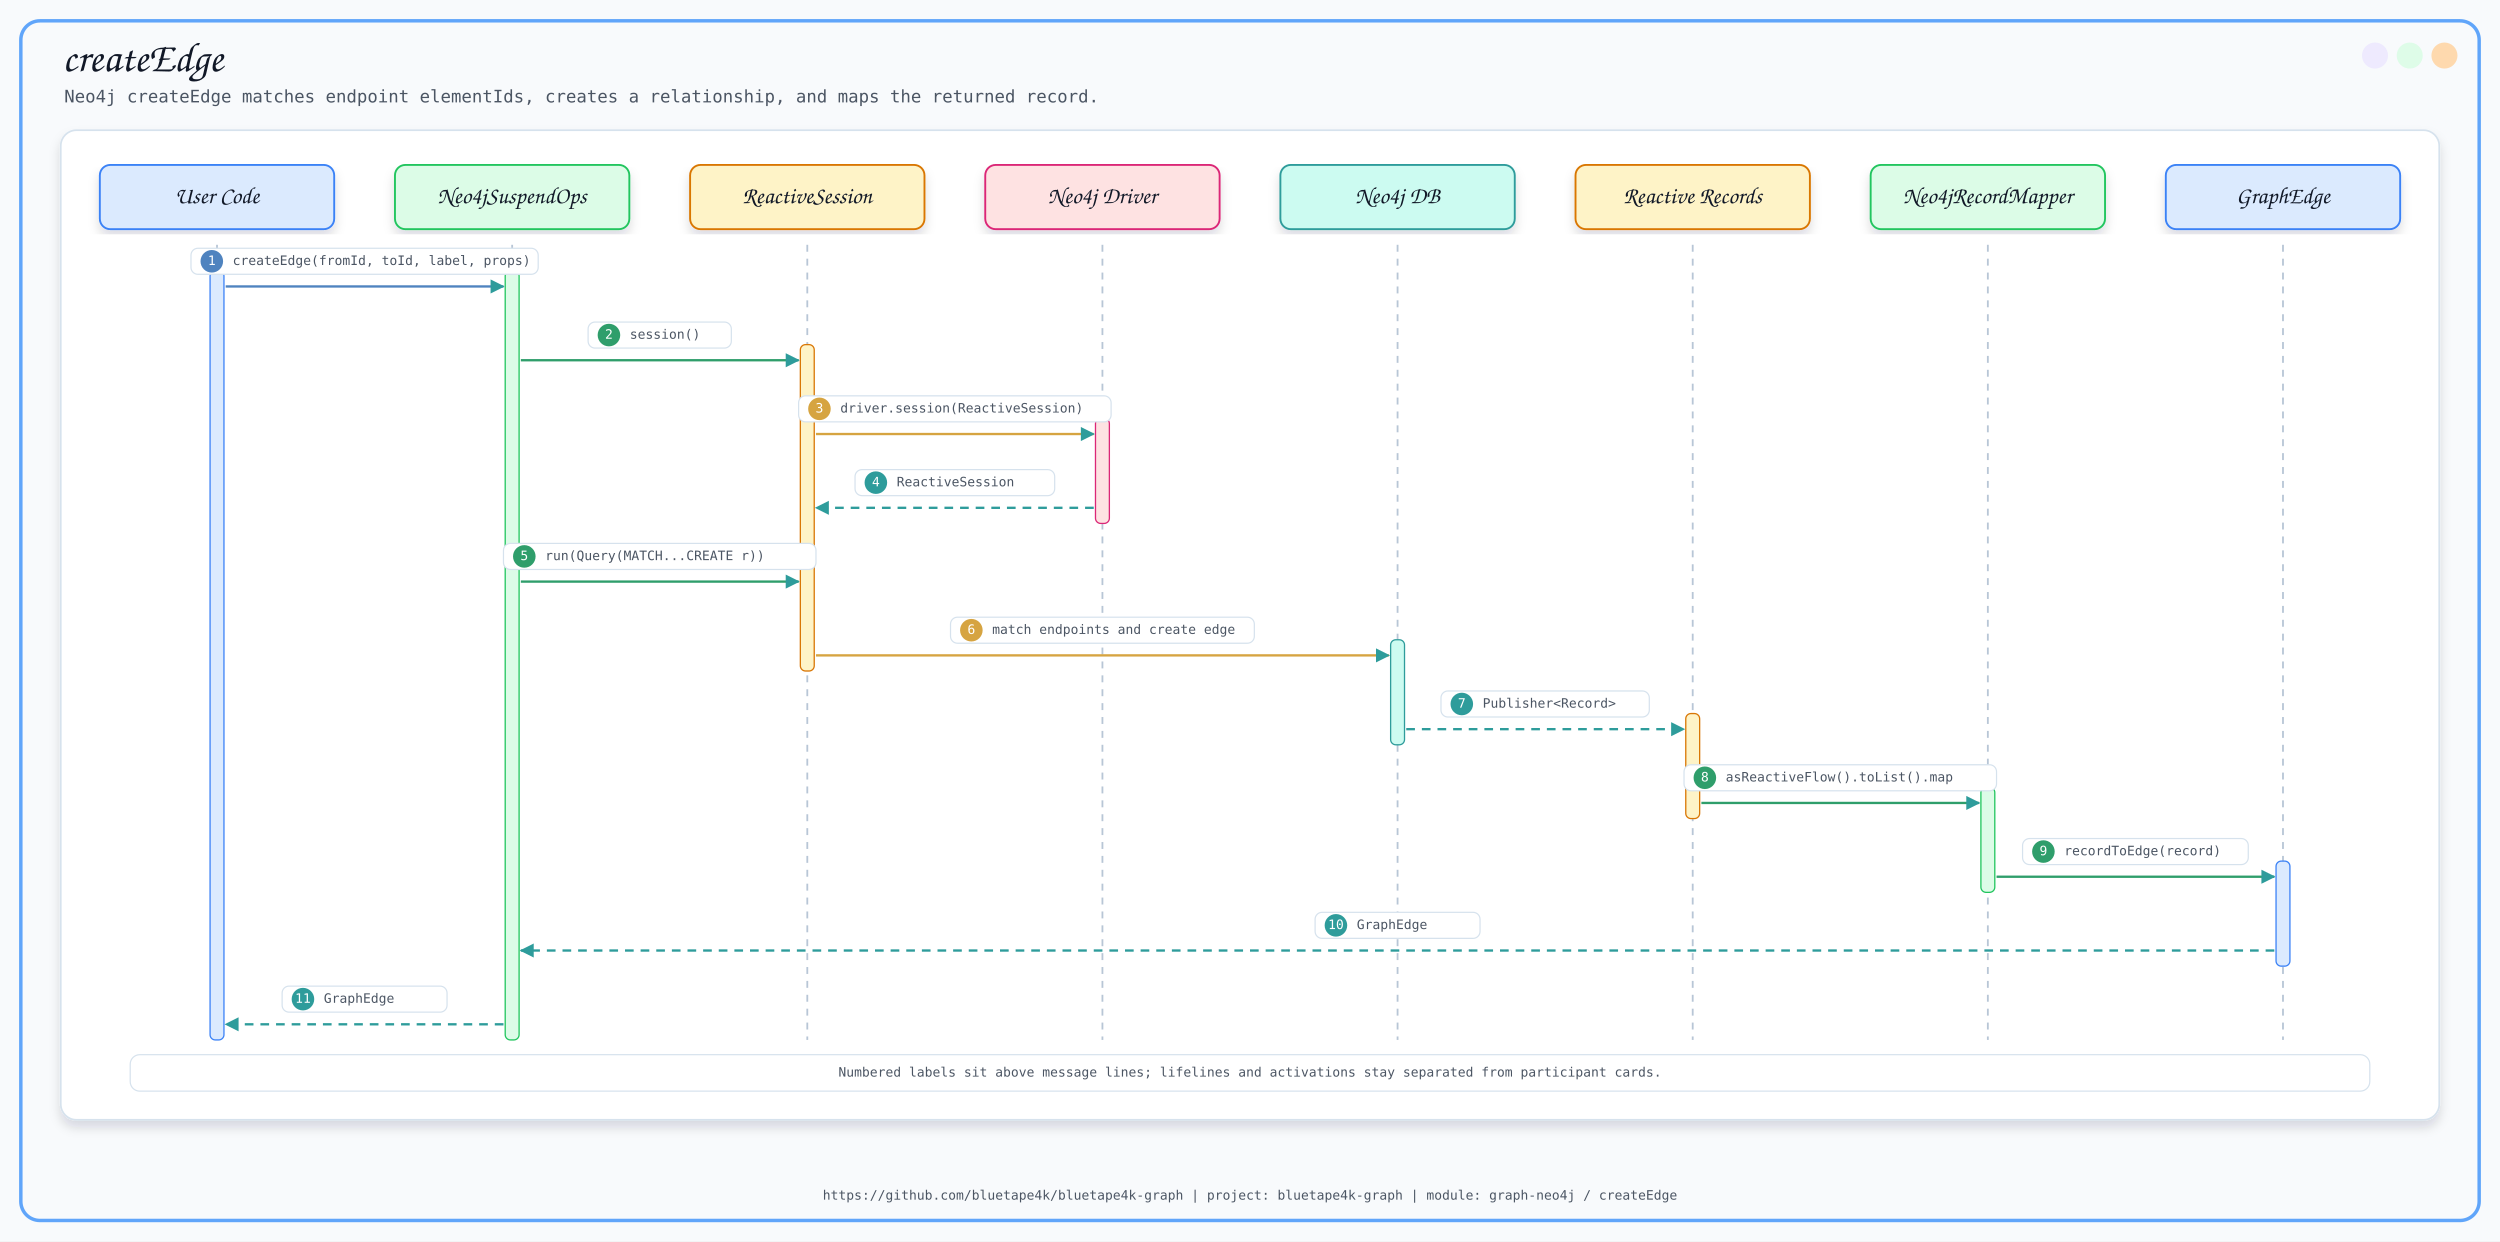
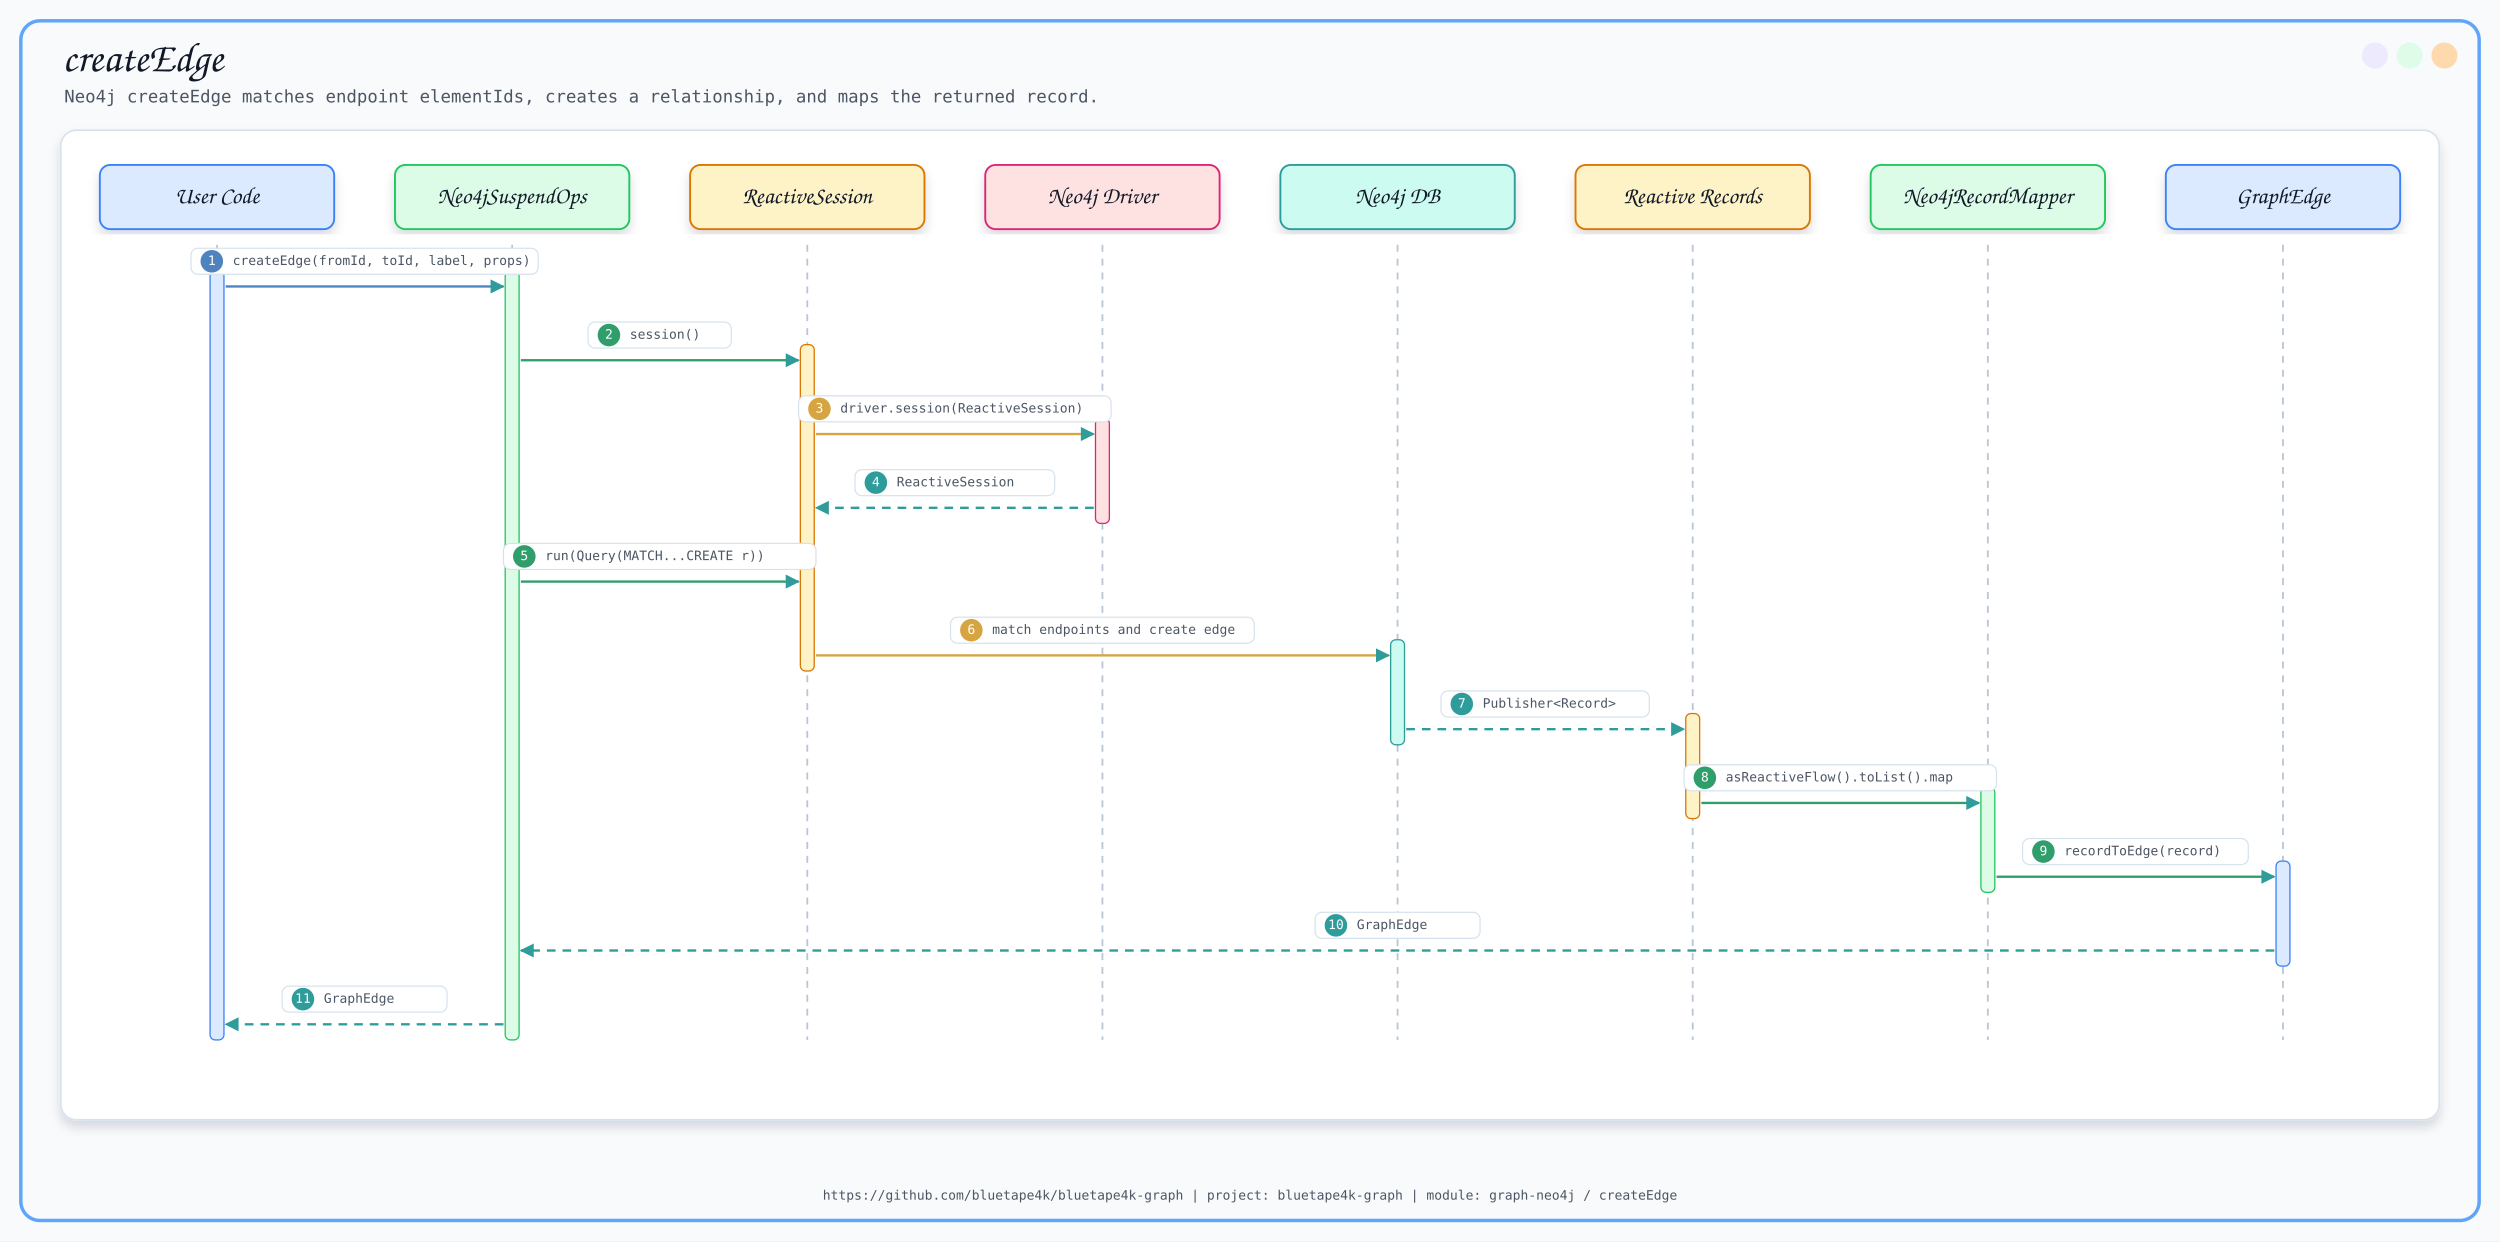
<svg xmlns="http://www.w3.org/2000/svg" width="2880" height="1430" viewBox="0 0 2880 1430">
  <defs>
    <filter id="softShadow" x="-8%" y="-8%" width="116%" height="116%">
      <feDropShadow dx="0" dy="8" stdDeviation="6" flood-color="#0F172A" flood-opacity="0.14" />
    </filter>
    <marker id="arrow" viewBox="0 0 10 10" refX="9" refY="5" markerWidth="8" markerHeight="8" orient="auto-start-reverse">
      <path d="M 0 0 L 10 5 L 0 10 z" fill="#2563EB" />
    </marker>
  </defs>
  <style>
      .title { font-family: 'Architects Daughter', cursive; font-size: 48px; fill: #111827; }
      .subtitle { font-family: 'Comic Mono', monospace; font-size: 20px; fill: #4B5563; }
      .label { font-family: 'Architects Daughter', cursive; font-size: 27px; fill: #111827; }
      .small { font-family: 'Comic Mono', monospace; font-size: 18px; fill: #374151; }
      .tiny { font-family: 'Comic Mono', monospace; font-size: 15px; fill: #4B5563; }
      .card { filter: url(#softShadow); }
      .line { stroke: #2563EB; stroke-width: 3; fill: none; marker-end: url(#arrow); }
      .thin { stroke: #60A5FA; stroke-width: 2; fill: none; marker-end: url(#arrow); }
      .dash { stroke: #64748B; stroke-width: 2; stroke-dasharray: 8 8; fill: none; marker-end: url(#arrow); }
    </style>
  <defs>
    <marker id="seqArrow" markerWidth="6" markerHeight="6" refX="5.5" refY="3" orient="auto" markerUnits="strokeWidth">
      <path d="M 0 0 L 6 3 L 0 6 z" fill="#2E9C9B" />
    </marker>
  </defs>
  <rect x="0" y="0" width="2880" height="1430" fill="#F8FAFC" />
  <rect x="24" y="24" width="2832" height="1382" rx="22" fill="none" stroke="#60A5FA" stroke-width="4" />
  <circle cx="2816" cy="64" r="15" fill="#FED7AA" opacity="0.95" />
  <circle cx="2776" cy="64" r="15" fill="#DCFCE7" opacity="0.95" />
  <circle cx="2736" cy="64" r="15" fill="#EDE9FE" opacity="0.95" />
  <text x="72" y="82" class="title">createEdge</text>
  <text x="74" y="118" class="subtitle">Neo4j createEdge matches endpoint elementIds, creates a relationship, and maps the returned record.</text>
  <text x="1440.0" y="1382" text-anchor="middle" class="tiny">https://github.com/bluetape4k/bluetape4k-graph | project: bluetape4k-graph | module: graph-neo4j / createEdge</text>
  <rect x="70" y="150" width="2740" height="1140" rx="18" fill="#FFFFFF" stroke="#D6E2ED" stroke-width="2" filter="url(#softShadow)" />
  <rect x="115.0" y="190" width="270" height="74" rx="12" fill="#DBEAFE" stroke="#3B82F6" stroke-width="2.2" filter="url(#softShadow)" />
  <text x="250.0" y="227.0" text-anchor="middle" dominant-baseline="middle" class="label">User Code</text>
  <line x1="250.0" y1="282" x2="250.0" y2="1198" stroke="#B8C6D6" stroke-width="2.1" stroke-dasharray="8 8" />
  <rect x="455.0" y="190" width="270" height="74" rx="12" fill="#DCFCE7" stroke="#22C55E" stroke-width="2.2" filter="url(#softShadow)" />
  <text x="590.0" y="227.0" text-anchor="middle" dominant-baseline="middle" class="label">Neo4jSuspendOps</text>
  <line x1="590.0" y1="282" x2="590.0" y2="1198" stroke="#B8C6D6" stroke-width="2.1" stroke-dasharray="8 8" />
  <rect x="795.0" y="190" width="270" height="74" rx="12" fill="#FEF3C7" stroke="#D97706" stroke-width="2.2" filter="url(#softShadow)" />
  <text x="930.0" y="227.0" text-anchor="middle" dominant-baseline="middle" class="label">ReactiveSession</text>
  <line x1="930.0" y1="282" x2="930.0" y2="1198" stroke="#B8C6D6" stroke-width="2.1" stroke-dasharray="8 8" />
  <rect x="1135.0" y="190" width="270" height="74" rx="12" fill="#FEE2E2" stroke="#DB2777" stroke-width="2.2" filter="url(#softShadow)" />
  <text x="1270.0" y="227.0" text-anchor="middle" dominant-baseline="middle" class="label">Neo4j Driver</text>
  <line x1="1270.0" y1="282" x2="1270.0" y2="1198" stroke="#B8C6D6" stroke-width="2.1" stroke-dasharray="8 8" />
  <rect x="1475.0" y="190" width="270" height="74" rx="12" fill="#CCFBF1" stroke="#2E9C9B" stroke-width="2.2" filter="url(#softShadow)" />
  <text x="1610.0" y="227.0" text-anchor="middle" dominant-baseline="middle" class="label">Neo4j DB</text>
  <line x1="1610.0" y1="282" x2="1610.0" y2="1198" stroke="#B8C6D6" stroke-width="2.1" stroke-dasharray="8 8" />
  <rect x="1815.0" y="190" width="270" height="74" rx="12" fill="#FEF3C7" stroke="#D97706" stroke-width="2.2" filter="url(#softShadow)" />
  <text x="1950.0" y="227.0" text-anchor="middle" dominant-baseline="middle" class="label">Reactive Records</text>
  <line x1="1950.0" y1="282" x2="1950.0" y2="1198" stroke="#B8C6D6" stroke-width="2.1" stroke-dasharray="8 8" />
  <rect x="2155.0" y="190" width="270" height="74" rx="12" fill="#DCFCE7" stroke="#22C55E" stroke-width="2.2" filter="url(#softShadow)" />
  <text x="2290.0" y="227.0" text-anchor="middle" dominant-baseline="middle" class="label">Neo4jRecordMapper</text>
  <line x1="2290.0" y1="282" x2="2290.0" y2="1198" stroke="#B8C6D6" stroke-width="2.1" stroke-dasharray="8 8" />
  <rect x="2495.0" y="190" width="270" height="74" rx="12" fill="#DBEAFE" stroke="#3B82F6" stroke-width="2.2" filter="url(#softShadow)" />
  <text x="2630.0" y="227.0" text-anchor="middle" dominant-baseline="middle" class="label">GraphEdge</text>
  <line x1="2630.0" y1="282" x2="2630.0" y2="1198" stroke="#B8C6D6" stroke-width="2.1" stroke-dasharray="8 8" />
  <rect x="242.0" y="312" width="16" height="886" rx="6" fill="#DBEAFE" stroke="#3B82F6" stroke-width="1.5" />
  <rect x="582.0" y="312" width="16" height="886" rx="6" fill="#DCFCE7" stroke="#22C55E" stroke-width="1.5" />
  <rect x="922.0" y="397" width="16" height="376" rx="6" fill="#FEF3C7" stroke="#D97706" stroke-width="1.5" />
  <rect x="1262.0" y="482" width="16" height="121" rx="6" fill="#FEE2E2" stroke="#DB2777" stroke-width="1.5" />
  <rect x="1602.0" y="737" width="16" height="121" rx="6" fill="#CCFBF1" stroke="#2E9C9B" stroke-width="1.5" />
  <rect x="1942.0" y="822" width="16" height="121" rx="6" fill="#FEF3C7" stroke="#D97706" stroke-width="1.5" />
  <rect x="2282.0" y="907" width="16" height="121" rx="6" fill="#DCFCE7" stroke="#22C55E" stroke-width="1.5" />
  <rect x="2622.0" y="992" width="16" height="121" rx="6" fill="#DBEAFE" stroke="#3B82F6" stroke-width="1.5" />
  <line x1="260.0" y1="330" x2="580.0" y2="330" stroke="#4F83BF" stroke-width="2.7" marker-end="url(#seqArrow)" />
  <rect x="220.0" y="286" width="400" height="30" rx="8" fill="#FFFFFF" stroke="#D6E2ED" stroke-width="1.4" />
  <circle cx="244.0" cy="301" r="13" fill="#4F83BF" />
  <text x="244.0" y="301" text-anchor="middle" dominant-baseline="middle" class="tiny" style="fill:#FFFFFF">1</text>
  <text x="268.0" y="301" dominant-baseline="middle" class="tiny">createEdge(fromId, toId, label, props)</text>
  <line x1="600.0" y1="415" x2="920.0" y2="415" stroke="#2F9E6B" stroke-width="2.7" marker-end="url(#seqArrow)" />
  <rect x="677.5" y="371" width="165" height="30" rx="8" fill="#FFFFFF" stroke="#D6E2ED" stroke-width="1.4" />
  <circle cx="701.5" cy="386" r="13" fill="#2F9E6B" />
  <text x="701.5" y="386" text-anchor="middle" dominant-baseline="middle" class="tiny" style="fill:#FFFFFF">2</text>
  <text x="725.5" y="386" dominant-baseline="middle" class="tiny">session()</text>
  <line x1="940.0" y1="500" x2="1260.0" y2="500" stroke="#D6A441" stroke-width="2.7" marker-end="url(#seqArrow)" />
  <rect x="920.0" y="456" width="360" height="30" rx="8" fill="#FFFFFF" stroke="#D6E2ED" stroke-width="1.4" />
  <circle cx="944.0" cy="471" r="13" fill="#D6A441" />
  <text x="944.0" y="471" text-anchor="middle" dominant-baseline="middle" class="tiny" style="fill:#FFFFFF">3</text>
  <text x="968.0" y="471" dominant-baseline="middle" class="tiny">driver.session(ReactiveSession)</text>
  <line x1="1260.0" y1="585" x2="940.0" y2="585" stroke="#2E9C9B" stroke-width="2.7" stroke-dasharray="10 8" marker-end="url(#seqArrow)" />
  <rect x="985.0" y="541" width="230" height="30" rx="8" fill="#FFFFFF" stroke="#D6E2ED" stroke-width="1.4" />
  <circle cx="1009.0" cy="556" r="13" fill="#2E9C9B" />
  <text x="1009.0" y="556" text-anchor="middle" dominant-baseline="middle" class="tiny" style="fill:#FFFFFF">4</text>
  <text x="1033.0" y="556" dominant-baseline="middle" class="tiny">ReactiveSession</text>
  <line x1="600.0" y1="670" x2="920.0" y2="670" stroke="#2F9E6B" stroke-width="2.7" marker-end="url(#seqArrow)" />
  <rect x="580.0" y="626" width="360" height="30" rx="8" fill="#FFFFFF" stroke="#D6E2ED" stroke-width="1.4" />
  <circle cx="604.0" cy="641" r="13" fill="#2F9E6B" />
  <text x="604.0" y="641" text-anchor="middle" dominant-baseline="middle" class="tiny" style="fill:#FFFFFF">5</text>
  <text x="628.0" y="641" dominant-baseline="middle" class="tiny">run(Query(MATCH...CREATE r))</text>
  <line x1="940.0" y1="755" x2="1600.0" y2="755" stroke="#D6A441" stroke-width="2.7" marker-end="url(#seqArrow)" />
  <rect x="1095.0" y="711" width="350" height="30" rx="8" fill="#FFFFFF" stroke="#D6E2ED" stroke-width="1.4" />
  <circle cx="1119.0" cy="726" r="13" fill="#D6A441" />
  <text x="1119.0" y="726" text-anchor="middle" dominant-baseline="middle" class="tiny" style="fill:#FFFFFF">6</text>
  <text x="1143.0" y="726" dominant-baseline="middle" class="tiny">match endpoints and create edge</text>
  <line x1="1620.0" y1="840" x2="1940.0" y2="840" stroke="#2E9C9B" stroke-width="2.7" stroke-dasharray="10 8" marker-end="url(#seqArrow)" />
  <rect x="1660.0" y="796" width="240" height="30" rx="8" fill="#FFFFFF" stroke="#D6E2ED" stroke-width="1.4" />
  <circle cx="1684.0" cy="811" r="13" fill="#2E9C9B" />
  <text x="1684.0" y="811" text-anchor="middle" dominant-baseline="middle" class="tiny" style="fill:#FFFFFF">7</text>
  <text x="1708.0" y="811" dominant-baseline="middle" class="tiny">Publisher&lt;Record&gt;</text>
  <line x1="1960.0" y1="925" x2="2280.0" y2="925" stroke="#2F9E6B" stroke-width="2.7" marker-end="url(#seqArrow)" />
  <rect x="1940.0" y="881" width="360" height="30" rx="8" fill="#FFFFFF" stroke="#D6E2ED" stroke-width="1.4" />
  <circle cx="1964.0" cy="896" r="13" fill="#2F9E6B" />
  <text x="1964.0" y="896" text-anchor="middle" dominant-baseline="middle" class="tiny" style="fill:#FFFFFF">8</text>
  <text x="1988.0" y="896" dominant-baseline="middle" class="tiny">asReactiveFlow().toList().map</text>
  <line x1="2300.0" y1="1010" x2="2620.0" y2="1010" stroke="#2F9E6B" stroke-width="2.7" marker-end="url(#seqArrow)" />
  <rect x="2330.0" y="966" width="260" height="30" rx="8" fill="#FFFFFF" stroke="#D6E2ED" stroke-width="1.4" />
  <circle cx="2354.0" cy="981" r="13" fill="#2F9E6B" />
  <text x="2354.0" y="981" text-anchor="middle" dominant-baseline="middle" class="tiny" style="fill:#FFFFFF">9</text>
  <text x="2378.0" y="981" dominant-baseline="middle" class="tiny">recordToEdge(record)</text>
  <line x1="2620.0" y1="1095" x2="600.0" y2="1095" stroke="#2E9C9B" stroke-width="2.7" stroke-dasharray="10 8" marker-end="url(#seqArrow)" />
  <rect x="1515.0" y="1051" width="190" height="30" rx="8" fill="#FFFFFF" stroke="#D6E2ED" stroke-width="1.4" />
  <circle cx="1539.0" cy="1066" r="13" fill="#2E9C9B" />
  <text x="1539.0" y="1066" text-anchor="middle" dominant-baseline="middle" class="tiny" style="fill:#FFFFFF">10</text>
  <text x="1563.0" y="1066" dominant-baseline="middle" class="tiny">GraphEdge</text>
  <line x1="580.0" y1="1180" x2="260.0" y2="1180" stroke="#2E9C9B" stroke-width="2.7" stroke-dasharray="10 8" marker-end="url(#seqArrow)" />
  <rect x="325.0" y="1136" width="190" height="30" rx="8" fill="#FFFFFF" stroke="#D6E2ED" stroke-width="1.4" />
  <circle cx="349.0" cy="1151" r="13" fill="#2E9C9B" />
  <text x="349.0" y="1151" text-anchor="middle" dominant-baseline="middle" class="tiny" style="fill:#FFFFFF">11</text>
  <text x="373.0" y="1151" dominant-baseline="middle" class="tiny">GraphEdge</text>
-   <rect x="150" y="1215" width="2580" height="42" rx="11" fill="#FFFFFF" stroke="#D6E2ED" stroke-width="1.4" />
-   <text x="1440.0" y="1236" text-anchor="middle" dominant-baseline="middle" class="tiny">Numbered labels sit above message lines; lifelines and activations stay separated from participant cards.</text>
</svg>
